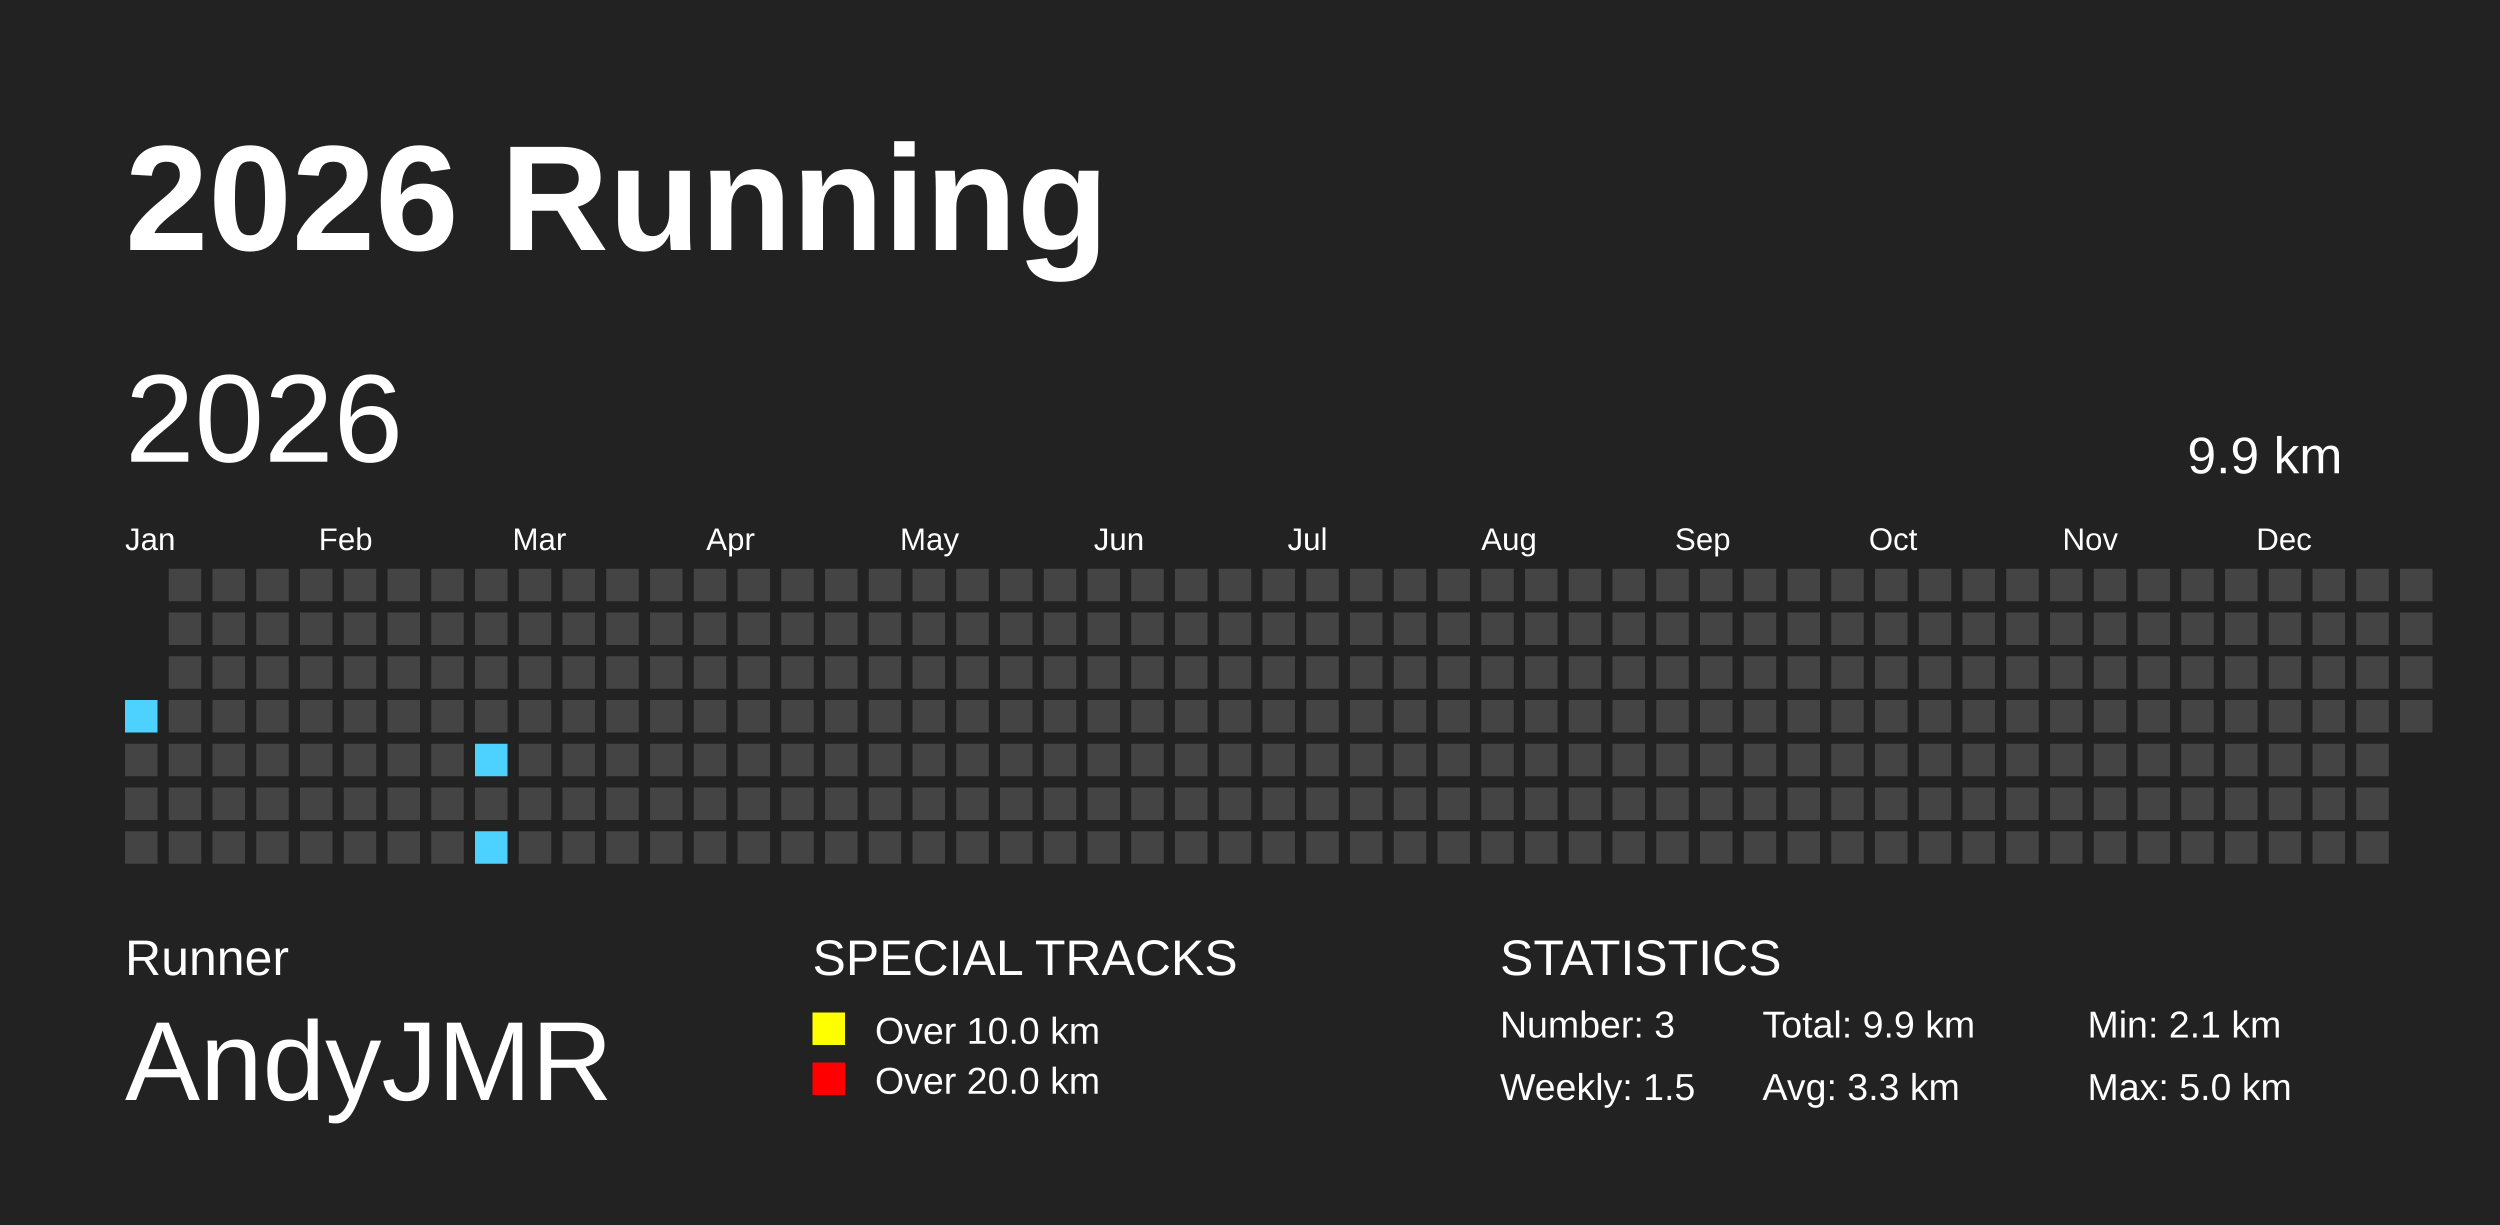
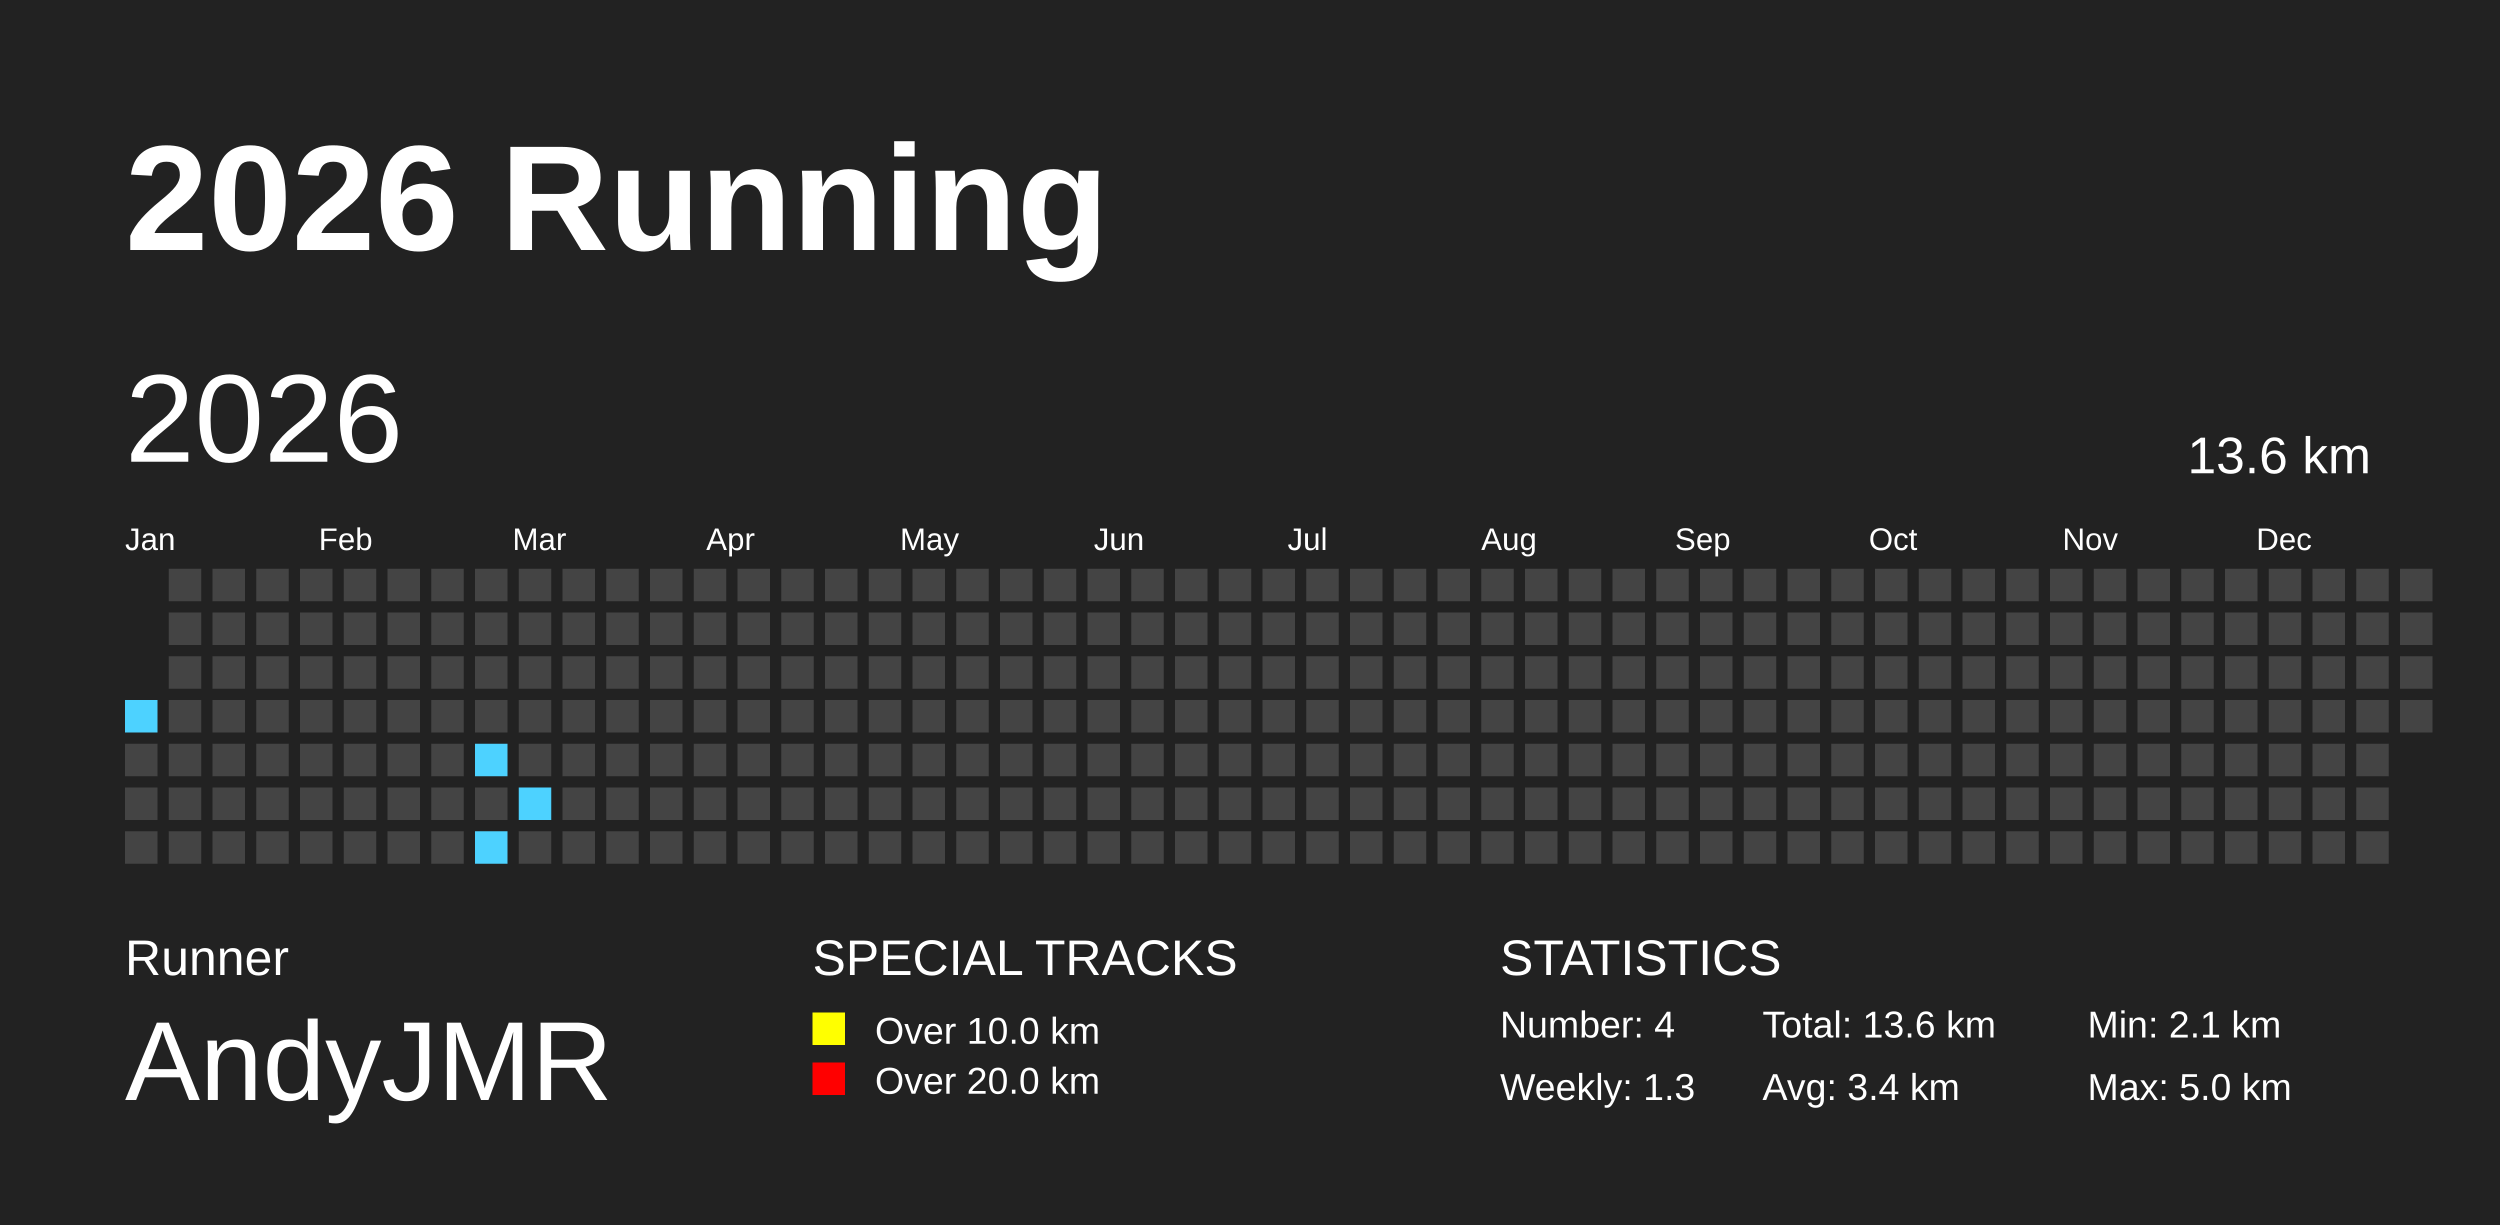
<svg xmlns="http://www.w3.org/2000/svg" baseProfile="full" height="98mm" version="1.1" viewBox="0,0,200,98" width="200mm">
  <defs />
  <rect fill="#222222" height="98" width="200" x="0" y="0" />
  <text fill="#FFFFFF" style="font-size:12px; font-family:Arial; font-weight:bold;" x="10" y="20">2026 Running</text>
  <text fill="#FFFFFF" style="font-size:4px; font-family:Arial" x="10" y="78">Runner</text>
  <text fill="#FFFFFF" style="font-size:9px; font-family:Arial" x="10" y="88">AndyJMR</text>
  <text fill="#FFFFFF" style="font-size:4px; font-family:Arial" x="65" y="78">SPECIAL TRACKS</text>
  <rect fill="yellow" height="2.6" width="2.6" x="65" y="81" />
  <text fill="#FFFFFF" style="font-size:3px; font-family:Arial" x="70" y="83.5">Over 10.0 km</text>
  <rect fill="red" height="2.6" width="2.6" x="65" y="85" />
  <text fill="#FFFFFF" style="font-size:3px; font-family:Arial" x="70" y="87.5">Over 20.0 km</text>
  <text fill="#FFFFFF" style="font-size:4px; font-family:Arial" x="120" y="78">STATISTICS</text>
-   <text fill="#FFFFFF" style="font-size:3px; font-family:Arial" x="120" y="83">Number: 3</text>
-   <text fill="#FFFFFF" style="font-size:3px; font-family:Arial" x="120" y="88">Weekly: 1.5</text>
-   <text fill="#FFFFFF" style="font-size:3px; font-family:Arial" x="141" y="83">Total: 9.9 km</text>
-   <text fill="#FFFFFF" style="font-size:3px; font-family:Arial" x="141" y="88">Avg: 3.3 km</text>
+   <text fill="#FFFFFF" style="font-size:3px; font-family:Arial" x="120" y="83">Number: 4</text>
+   <text fill="#FFFFFF" style="font-size:3px; font-family:Arial" x="120" y="88">Weekly: 1.3</text>
+   <text fill="#FFFFFF" style="font-size:3px; font-family:Arial" x="141" y="83">Total: 13.6 km</text>
+   <text fill="#FFFFFF" style="font-size:3px; font-family:Arial" x="141" y="88">Avg: 3.4 km</text>
  <text fill="#FFFFFF" style="font-size:3px; font-family:Arial" x="167" y="83">Min: 2.1 km</text>
  <text fill="#FFFFFF" style="font-size:3px; font-family:Arial" x="167" y="88">Max: 5.0 km</text>
  <text dominant-baseline="hanging" fill="#FFFFFF" style="font-size:10.0px; font-family:Arial;" x="10" y="30">2026</text>
-   <text dominant-baseline="hanging" fill="#FFFFFF" style="font-size:4.125px; font-family:Arial;" x="175" y="35">9.9 km</text>
+   <text dominant-baseline="hanging" fill="#FFFFFF" style="font-size:4.125px; font-family:Arial;" x="175" y="35">13.6 km</text>
  <text fill="#FFFFFF" style="font-size:2.5px; font-family:Arial" x="10.0" y="44">Jan</text>
  <text fill="#FFFFFF" style="font-size:2.5px; font-family:Arial" x="25.5" y="44">Feb</text>
  <text fill="#FFFFFF" style="font-size:2.5px; font-family:Arial" x="41.0" y="44">Mar</text>
  <text fill="#FFFFFF" style="font-size:2.5px; font-family:Arial" x="56.5" y="44">Apr</text>
  <text fill="#FFFFFF" style="font-size:2.5px; font-family:Arial" x="72.0" y="44">May</text>
  <text fill="#FFFFFF" style="font-size:2.5px; font-family:Arial" x="87.5" y="44">Jun</text>
  <text fill="#FFFFFF" style="font-size:2.5px; font-family:Arial" x="103.0" y="44">Jul</text>
  <text fill="#FFFFFF" style="font-size:2.5px; font-family:Arial" x="118.5" y="44">Aug</text>
  <text fill="#FFFFFF" style="font-size:2.5px; font-family:Arial" x="134.0" y="44">Sep</text>
  <text fill="#FFFFFF" style="font-size:2.5px; font-family:Arial" x="149.5" y="44">Oct</text>
  <text fill="#FFFFFF" style="font-size:2.5px; font-family:Arial" x="165.0" y="44">Nov</text>
  <text fill="#FFFFFF" style="font-size:2.5px; font-family:Arial" x="180.5" y="44">Dec</text>
  <rect fill="#4DD2FF" height="2.6" width="2.6" x="10.0" y="56.0" />
  <rect fill="#444444" height="2.6" width="2.6" x="10.0" y="59.5" />
  <rect fill="#444444" height="2.6" width="2.6" x="10.0" y="63.0" />
  <rect fill="#444444" height="2.6" width="2.6" x="10.0" y="66.5" />
  <rect fill="#444444" height="2.6" width="2.6" x="13.5" y="45.5" />
  <rect fill="#444444" height="2.6" width="2.6" x="13.5" y="49.0" />
  <rect fill="#444444" height="2.6" width="2.6" x="13.5" y="52.5" />
  <rect fill="#444444" height="2.6" width="2.6" x="13.5" y="56.0" />
  <rect fill="#444444" height="2.6" width="2.6" x="13.5" y="59.5" />
  <rect fill="#444444" height="2.6" width="2.6" x="13.5" y="63.0" />
  <rect fill="#444444" height="2.6" width="2.6" x="13.5" y="66.5" />
  <rect fill="#444444" height="2.6" width="2.6" x="17.0" y="45.5" />
  <rect fill="#444444" height="2.6" width="2.6" x="17.0" y="49.0" />
  <rect fill="#444444" height="2.6" width="2.6" x="17.0" y="52.5" />
  <rect fill="#444444" height="2.6" width="2.6" x="17.0" y="56.0" />
  <rect fill="#444444" height="2.6" width="2.6" x="17.0" y="59.5" />
  <rect fill="#444444" height="2.6" width="2.6" x="17.0" y="63.0" />
  <rect fill="#444444" height="2.6" width="2.6" x="17.0" y="66.5" />
  <rect fill="#444444" height="2.6" width="2.6" x="20.5" y="45.5" />
  <rect fill="#444444" height="2.6" width="2.6" x="20.5" y="49.0" />
  <rect fill="#444444" height="2.6" width="2.6" x="20.5" y="52.5" />
  <rect fill="#444444" height="2.6" width="2.6" x="20.5" y="56.0" />
  <rect fill="#444444" height="2.6" width="2.6" x="20.5" y="59.5" />
  <rect fill="#444444" height="2.6" width="2.6" x="20.5" y="63.0" />
  <rect fill="#444444" height="2.6" width="2.6" x="20.5" y="66.5" />
  <rect fill="#444444" height="2.6" width="2.6" x="24.0" y="45.5" />
  <rect fill="#444444" height="2.6" width="2.6" x="24.0" y="49.0" />
  <rect fill="#444444" height="2.6" width="2.6" x="24.0" y="52.5" />
  <rect fill="#444444" height="2.6" width="2.6" x="24.0" y="56.0" />
  <rect fill="#444444" height="2.6" width="2.6" x="24.0" y="59.5" />
  <rect fill="#444444" height="2.6" width="2.6" x="24.0" y="63.0" />
  <rect fill="#444444" height="2.6" width="2.6" x="24.0" y="66.5" />
  <rect fill="#444444" height="2.6" width="2.6" x="27.5" y="45.5" />
  <rect fill="#444444" height="2.6" width="2.6" x="27.5" y="49.0" />
  <rect fill="#444444" height="2.6" width="2.6" x="27.5" y="52.5" />
  <rect fill="#444444" height="2.6" width="2.6" x="27.5" y="56.0" />
  <rect fill="#444444" height="2.6" width="2.6" x="27.5" y="59.5" />
  <rect fill="#444444" height="2.6" width="2.6" x="27.5" y="63.0" />
  <rect fill="#444444" height="2.6" width="2.6" x="27.5" y="66.5" />
  <rect fill="#444444" height="2.6" width="2.6" x="31.0" y="45.5" />
  <rect fill="#444444" height="2.6" width="2.6" x="31.0" y="49.0" />
  <rect fill="#444444" height="2.6" width="2.6" x="31.0" y="52.5" />
  <rect fill="#444444" height="2.6" width="2.6" x="31.0" y="56.0" />
  <rect fill="#444444" height="2.6" width="2.6" x="31.0" y="59.5" />
  <rect fill="#444444" height="2.6" width="2.6" x="31.0" y="63.0" />
  <rect fill="#444444" height="2.6" width="2.6" x="31.0" y="66.5" />
  <rect fill="#444444" height="2.6" width="2.6" x="34.5" y="45.5" />
  <rect fill="#444444" height="2.6" width="2.6" x="34.5" y="49.0" />
  <rect fill="#444444" height="2.6" width="2.6" x="34.5" y="52.5" />
  <rect fill="#444444" height="2.6" width="2.6" x="34.5" y="56.0" />
  <rect fill="#444444" height="2.6" width="2.6" x="34.5" y="59.5" />
  <rect fill="#444444" height="2.6" width="2.6" x="34.5" y="63.0" />
  <rect fill="#444444" height="2.6" width="2.6" x="34.5" y="66.5" />
  <rect fill="#444444" height="2.6" width="2.6" x="38.0" y="45.5" />
  <rect fill="#444444" height="2.6" width="2.6" x="38.0" y="49.0" />
  <rect fill="#444444" height="2.6" width="2.6" x="38.0" y="52.5" />
  <rect fill="#444444" height="2.6" width="2.6" x="38.0" y="56.0" />
  <rect fill="#4DD2FF" height="2.6" width="2.6" x="38.0" y="59.5" />
  <rect fill="#444444" height="2.6" width="2.6" x="38.0" y="63.0" />
  <rect fill="#4DD2FF" height="2.6" width="2.6" x="38.0" y="66.5" />
  <rect fill="#444444" height="2.6" width="2.6" x="41.5" y="45.5" />
  <rect fill="#444444" height="2.6" width="2.6" x="41.5" y="49.0" />
  <rect fill="#444444" height="2.6" width="2.6" x="41.5" y="52.5" />
  <rect fill="#444444" height="2.6" width="2.6" x="41.5" y="56.0" />
  <rect fill="#444444" height="2.6" width="2.6" x="41.5" y="59.5" />
-   <rect fill="#444444" height="2.6" width="2.6" x="41.5" y="63.0" />
+   <rect fill="#4DD2FF" height="2.6" width="2.6" x="41.5" y="63.0" />
  <rect fill="#444444" height="2.6" width="2.6" x="41.5" y="66.5" />
  <rect fill="#444444" height="2.6" width="2.6" x="45.0" y="45.5" />
  <rect fill="#444444" height="2.6" width="2.6" x="45.0" y="49.0" />
  <rect fill="#444444" height="2.6" width="2.6" x="45.0" y="52.5" />
  <rect fill="#444444" height="2.6" width="2.6" x="45.0" y="56.0" />
  <rect fill="#444444" height="2.6" width="2.6" x="45.0" y="59.5" />
  <rect fill="#444444" height="2.6" width="2.6" x="45.0" y="63.0" />
  <rect fill="#444444" height="2.6" width="2.6" x="45.0" y="66.5" />
  <rect fill="#444444" height="2.6" width="2.6" x="48.5" y="45.5" />
  <rect fill="#444444" height="2.6" width="2.6" x="48.5" y="49.0" />
  <rect fill="#444444" height="2.6" width="2.6" x="48.5" y="52.5" />
  <rect fill="#444444" height="2.6" width="2.6" x="48.5" y="56.0" />
  <rect fill="#444444" height="2.6" width="2.6" x="48.5" y="59.5" />
  <rect fill="#444444" height="2.6" width="2.6" x="48.5" y="63.0" />
  <rect fill="#444444" height="2.6" width="2.6" x="48.5" y="66.5" />
  <rect fill="#444444" height="2.6" width="2.6" x="52.0" y="45.5" />
  <rect fill="#444444" height="2.6" width="2.6" x="52.0" y="49.0" />
  <rect fill="#444444" height="2.6" width="2.6" x="52.0" y="52.5" />
  <rect fill="#444444" height="2.6" width="2.6" x="52.0" y="56.0" />
  <rect fill="#444444" height="2.6" width="2.6" x="52.0" y="59.5" />
  <rect fill="#444444" height="2.6" width="2.6" x="52.0" y="63.0" />
  <rect fill="#444444" height="2.6" width="2.6" x="52.0" y="66.5" />
  <rect fill="#444444" height="2.6" width="2.6" x="55.5" y="45.5" />
  <rect fill="#444444" height="2.6" width="2.6" x="55.5" y="49.0" />
  <rect fill="#444444" height="2.6" width="2.6" x="55.5" y="52.5" />
  <rect fill="#444444" height="2.6" width="2.6" x="55.5" y="56.0" />
  <rect fill="#444444" height="2.6" width="2.6" x="55.5" y="59.5" />
  <rect fill="#444444" height="2.6" width="2.6" x="55.5" y="63.0" />
  <rect fill="#444444" height="2.6" width="2.6" x="55.5" y="66.5" />
  <rect fill="#444444" height="2.6" width="2.6" x="59.0" y="45.5" />
  <rect fill="#444444" height="2.6" width="2.6" x="59.0" y="49.0" />
  <rect fill="#444444" height="2.6" width="2.6" x="59.0" y="52.5" />
  <rect fill="#444444" height="2.6" width="2.6" x="59.0" y="56.0" />
  <rect fill="#444444" height="2.6" width="2.6" x="59.0" y="59.5" />
  <rect fill="#444444" height="2.6" width="2.6" x="59.0" y="63.0" />
  <rect fill="#444444" height="2.6" width="2.6" x="59.0" y="66.5" />
  <rect fill="#444444" height="2.6" width="2.6" x="62.5" y="45.5" />
  <rect fill="#444444" height="2.6" width="2.6" x="62.5" y="49.0" />
  <rect fill="#444444" height="2.6" width="2.6" x="62.5" y="52.5" />
  <rect fill="#444444" height="2.6" width="2.6" x="62.5" y="56.0" />
  <rect fill="#444444" height="2.6" width="2.6" x="62.5" y="59.5" />
  <rect fill="#444444" height="2.6" width="2.6" x="62.5" y="63.0" />
  <rect fill="#444444" height="2.6" width="2.6" x="62.5" y="66.5" />
  <rect fill="#444444" height="2.6" width="2.6" x="66.0" y="45.5" />
  <rect fill="#444444" height="2.6" width="2.6" x="66.0" y="49.0" />
  <rect fill="#444444" height="2.6" width="2.6" x="66.0" y="52.5" />
  <rect fill="#444444" height="2.6" width="2.6" x="66.0" y="56.0" />
  <rect fill="#444444" height="2.6" width="2.6" x="66.0" y="59.5" />
  <rect fill="#444444" height="2.6" width="2.6" x="66.0" y="63.0" />
  <rect fill="#444444" height="2.6" width="2.6" x="66.0" y="66.5" />
  <rect fill="#444444" height="2.6" width="2.6" x="69.5" y="45.5" />
  <rect fill="#444444" height="2.6" width="2.6" x="69.5" y="49.0" />
  <rect fill="#444444" height="2.6" width="2.6" x="69.5" y="52.5" />
  <rect fill="#444444" height="2.6" width="2.6" x="69.5" y="56.0" />
  <rect fill="#444444" height="2.6" width="2.6" x="69.5" y="59.5" />
  <rect fill="#444444" height="2.6" width="2.6" x="69.5" y="63.0" />
  <rect fill="#444444" height="2.6" width="2.6" x="69.5" y="66.5" />
  <rect fill="#444444" height="2.6" width="2.6" x="73.0" y="45.5" />
  <rect fill="#444444" height="2.6" width="2.6" x="73.0" y="49.0" />
  <rect fill="#444444" height="2.6" width="2.6" x="73.0" y="52.5" />
  <rect fill="#444444" height="2.6" width="2.6" x="73.0" y="56.0" />
  <rect fill="#444444" height="2.6" width="2.6" x="73.0" y="59.5" />
  <rect fill="#444444" height="2.6" width="2.6" x="73.0" y="63.0" />
  <rect fill="#444444" height="2.6" width="2.6" x="73.0" y="66.5" />
  <rect fill="#444444" height="2.6" width="2.6" x="76.5" y="45.5" />
  <rect fill="#444444" height="2.6" width="2.6" x="76.5" y="49.0" />
  <rect fill="#444444" height="2.6" width="2.6" x="76.5" y="52.5" />
  <rect fill="#444444" height="2.6" width="2.6" x="76.5" y="56.0" />
  <rect fill="#444444" height="2.6" width="2.6" x="76.5" y="59.5" />
  <rect fill="#444444" height="2.6" width="2.6" x="76.5" y="63.0" />
  <rect fill="#444444" height="2.6" width="2.6" x="76.5" y="66.5" />
  <rect fill="#444444" height="2.6" width="2.6" x="80.0" y="45.5" />
  <rect fill="#444444" height="2.6" width="2.6" x="80.0" y="49.0" />
  <rect fill="#444444" height="2.6" width="2.6" x="80.0" y="52.5" />
  <rect fill="#444444" height="2.6" width="2.6" x="80.0" y="56.0" />
  <rect fill="#444444" height="2.6" width="2.6" x="80.0" y="59.5" />
  <rect fill="#444444" height="2.6" width="2.6" x="80.0" y="63.0" />
  <rect fill="#444444" height="2.6" width="2.6" x="80.0" y="66.5" />
  <rect fill="#444444" height="2.6" width="2.6" x="83.5" y="45.5" />
  <rect fill="#444444" height="2.6" width="2.6" x="83.5" y="49.0" />
  <rect fill="#444444" height="2.6" width="2.6" x="83.5" y="52.5" />
  <rect fill="#444444" height="2.6" width="2.6" x="83.5" y="56.0" />
  <rect fill="#444444" height="2.6" width="2.6" x="83.5" y="59.5" />
  <rect fill="#444444" height="2.6" width="2.6" x="83.5" y="63.0" />
  <rect fill="#444444" height="2.6" width="2.6" x="83.5" y="66.5" />
  <rect fill="#444444" height="2.6" width="2.6" x="87.0" y="45.5" />
  <rect fill="#444444" height="2.6" width="2.6" x="87.0" y="49.0" />
  <rect fill="#444444" height="2.6" width="2.6" x="87.0" y="52.5" />
  <rect fill="#444444" height="2.6" width="2.6" x="87.0" y="56.0" />
  <rect fill="#444444" height="2.6" width="2.6" x="87.0" y="59.5" />
  <rect fill="#444444" height="2.6" width="2.6" x="87.0" y="63.0" />
  <rect fill="#444444" height="2.6" width="2.6" x="87.0" y="66.5" />
  <rect fill="#444444" height="2.6" width="2.6" x="90.5" y="45.5" />
  <rect fill="#444444" height="2.6" width="2.6" x="90.5" y="49.0" />
  <rect fill="#444444" height="2.6" width="2.6" x="90.5" y="52.5" />
  <rect fill="#444444" height="2.6" width="2.6" x="90.5" y="56.0" />
  <rect fill="#444444" height="2.6" width="2.6" x="90.5" y="59.5" />
  <rect fill="#444444" height="2.6" width="2.6" x="90.5" y="63.0" />
  <rect fill="#444444" height="2.6" width="2.6" x="90.5" y="66.5" />
  <rect fill="#444444" height="2.6" width="2.6" x="94.0" y="45.5" />
  <rect fill="#444444" height="2.6" width="2.6" x="94.0" y="49.0" />
  <rect fill="#444444" height="2.6" width="2.6" x="94.0" y="52.5" />
  <rect fill="#444444" height="2.6" width="2.6" x="94.0" y="56.0" />
  <rect fill="#444444" height="2.6" width="2.6" x="94.0" y="59.5" />
  <rect fill="#444444" height="2.6" width="2.6" x="94.0" y="63.0" />
  <rect fill="#444444" height="2.6" width="2.6" x="94.0" y="66.5" />
  <rect fill="#444444" height="2.6" width="2.6" x="97.5" y="45.5" />
  <rect fill="#444444" height="2.6" width="2.6" x="97.5" y="49.0" />
  <rect fill="#444444" height="2.6" width="2.6" x="97.5" y="52.5" />
  <rect fill="#444444" height="2.6" width="2.6" x="97.5" y="56.0" />
  <rect fill="#444444" height="2.6" width="2.6" x="97.5" y="59.5" />
  <rect fill="#444444" height="2.6" width="2.6" x="97.5" y="63.0" />
  <rect fill="#444444" height="2.6" width="2.6" x="97.5" y="66.5" />
  <rect fill="#444444" height="2.6" width="2.6" x="101.0" y="45.5" />
  <rect fill="#444444" height="2.6" width="2.6" x="101.0" y="49.0" />
  <rect fill="#444444" height="2.6" width="2.6" x="101.0" y="52.5" />
  <rect fill="#444444" height="2.6" width="2.6" x="101.0" y="56.0" />
  <rect fill="#444444" height="2.6" width="2.6" x="101.0" y="59.5" />
  <rect fill="#444444" height="2.6" width="2.6" x="101.0" y="63.0" />
  <rect fill="#444444" height="2.6" width="2.6" x="101.0" y="66.5" />
  <rect fill="#444444" height="2.6" width="2.6" x="104.5" y="45.5" />
  <rect fill="#444444" height="2.6" width="2.6" x="104.5" y="49.0" />
  <rect fill="#444444" height="2.6" width="2.6" x="104.5" y="52.5" />
  <rect fill="#444444" height="2.6" width="2.6" x="104.5" y="56.0" />
  <rect fill="#444444" height="2.6" width="2.6" x="104.5" y="59.5" />
  <rect fill="#444444" height="2.6" width="2.6" x="104.5" y="63.0" />
  <rect fill="#444444" height="2.6" width="2.6" x="104.5" y="66.5" />
  <rect fill="#444444" height="2.6" width="2.6" x="108.0" y="45.5" />
  <rect fill="#444444" height="2.6" width="2.6" x="108.0" y="49.0" />
  <rect fill="#444444" height="2.6" width="2.6" x="108.0" y="52.5" />
  <rect fill="#444444" height="2.6" width="2.6" x="108.0" y="56.0" />
  <rect fill="#444444" height="2.6" width="2.6" x="108.0" y="59.5" />
  <rect fill="#444444" height="2.6" width="2.6" x="108.0" y="63.0" />
  <rect fill="#444444" height="2.6" width="2.6" x="108.0" y="66.5" />
  <rect fill="#444444" height="2.6" width="2.6" x="111.5" y="45.5" />
  <rect fill="#444444" height="2.6" width="2.6" x="111.5" y="49.0" />
  <rect fill="#444444" height="2.6" width="2.6" x="111.5" y="52.5" />
  <rect fill="#444444" height="2.6" width="2.6" x="111.5" y="56.0" />
  <rect fill="#444444" height="2.6" width="2.6" x="111.5" y="59.5" />
  <rect fill="#444444" height="2.6" width="2.6" x="111.5" y="63.0" />
  <rect fill="#444444" height="2.6" width="2.6" x="111.5" y="66.5" />
  <rect fill="#444444" height="2.6" width="2.6" x="115.0" y="45.5" />
  <rect fill="#444444" height="2.6" width="2.6" x="115.0" y="49.0" />
  <rect fill="#444444" height="2.6" width="2.6" x="115.0" y="52.5" />
  <rect fill="#444444" height="2.6" width="2.6" x="115.0" y="56.0" />
  <rect fill="#444444" height="2.6" width="2.6" x="115.0" y="59.5" />
  <rect fill="#444444" height="2.6" width="2.6" x="115.0" y="63.0" />
  <rect fill="#444444" height="2.6" width="2.6" x="115.0" y="66.5" />
  <rect fill="#444444" height="2.6" width="2.6" x="118.5" y="45.5" />
  <rect fill="#444444" height="2.6" width="2.6" x="118.5" y="49.0" />
  <rect fill="#444444" height="2.6" width="2.6" x="118.5" y="52.5" />
  <rect fill="#444444" height="2.6" width="2.6" x="118.5" y="56.0" />
  <rect fill="#444444" height="2.6" width="2.6" x="118.5" y="59.5" />
  <rect fill="#444444" height="2.6" width="2.6" x="118.5" y="63.0" />
  <rect fill="#444444" height="2.6" width="2.6" x="118.5" y="66.5" />
  <rect fill="#444444" height="2.6" width="2.6" x="122.0" y="45.5" />
  <rect fill="#444444" height="2.6" width="2.6" x="122.0" y="49.0" />
  <rect fill="#444444" height="2.6" width="2.6" x="122.0" y="52.5" />
  <rect fill="#444444" height="2.6" width="2.6" x="122.0" y="56.0" />
  <rect fill="#444444" height="2.6" width="2.6" x="122.0" y="59.5" />
  <rect fill="#444444" height="2.6" width="2.6" x="122.0" y="63.0" />
  <rect fill="#444444" height="2.6" width="2.6" x="122.0" y="66.5" />
  <rect fill="#444444" height="2.6" width="2.6" x="125.5" y="45.5" />
  <rect fill="#444444" height="2.6" width="2.6" x="125.5" y="49.0" />
  <rect fill="#444444" height="2.6" width="2.6" x="125.5" y="52.5" />
  <rect fill="#444444" height="2.6" width="2.6" x="125.5" y="56.0" />
  <rect fill="#444444" height="2.6" width="2.6" x="125.5" y="59.5" />
  <rect fill="#444444" height="2.6" width="2.6" x="125.5" y="63.0" />
  <rect fill="#444444" height="2.6" width="2.6" x="125.5" y="66.5" />
  <rect fill="#444444" height="2.6" width="2.6" x="129.0" y="45.5" />
  <rect fill="#444444" height="2.6" width="2.6" x="129.0" y="49.0" />
  <rect fill="#444444" height="2.6" width="2.6" x="129.0" y="52.5" />
  <rect fill="#444444" height="2.6" width="2.6" x="129.0" y="56.0" />
  <rect fill="#444444" height="2.6" width="2.6" x="129.0" y="59.5" />
  <rect fill="#444444" height="2.6" width="2.6" x="129.0" y="63.0" />
  <rect fill="#444444" height="2.6" width="2.6" x="129.0" y="66.5" />
  <rect fill="#444444" height="2.6" width="2.6" x="132.5" y="45.5" />
  <rect fill="#444444" height="2.6" width="2.6" x="132.5" y="49.0" />
  <rect fill="#444444" height="2.6" width="2.6" x="132.5" y="52.5" />
  <rect fill="#444444" height="2.6" width="2.6" x="132.5" y="56.0" />
  <rect fill="#444444" height="2.6" width="2.6" x="132.5" y="59.5" />
  <rect fill="#444444" height="2.6" width="2.6" x="132.5" y="63.0" />
  <rect fill="#444444" height="2.6" width="2.6" x="132.5" y="66.5" />
  <rect fill="#444444" height="2.6" width="2.6" x="136.0" y="45.5" />
  <rect fill="#444444" height="2.6" width="2.6" x="136.0" y="49.0" />
  <rect fill="#444444" height="2.6" width="2.6" x="136.0" y="52.5" />
  <rect fill="#444444" height="2.6" width="2.6" x="136.0" y="56.0" />
  <rect fill="#444444" height="2.6" width="2.6" x="136.0" y="59.5" />
  <rect fill="#444444" height="2.6" width="2.6" x="136.0" y="63.0" />
  <rect fill="#444444" height="2.6" width="2.6" x="136.0" y="66.5" />
  <rect fill="#444444" height="2.6" width="2.6" x="139.5" y="45.5" />
  <rect fill="#444444" height="2.6" width="2.6" x="139.5" y="49.0" />
  <rect fill="#444444" height="2.6" width="2.6" x="139.5" y="52.5" />
  <rect fill="#444444" height="2.6" width="2.6" x="139.5" y="56.0" />
  <rect fill="#444444" height="2.6" width="2.6" x="139.5" y="59.5" />
  <rect fill="#444444" height="2.6" width="2.6" x="139.5" y="63.0" />
  <rect fill="#444444" height="2.6" width="2.6" x="139.5" y="66.5" />
  <rect fill="#444444" height="2.6" width="2.6" x="143.0" y="45.5" />
  <rect fill="#444444" height="2.6" width="2.6" x="143.0" y="49.0" />
  <rect fill="#444444" height="2.6" width="2.6" x="143.0" y="52.5" />
  <rect fill="#444444" height="2.6" width="2.6" x="143.0" y="56.0" />
  <rect fill="#444444" height="2.6" width="2.6" x="143.0" y="59.5" />
  <rect fill="#444444" height="2.6" width="2.6" x="143.0" y="63.0" />
  <rect fill="#444444" height="2.6" width="2.6" x="143.0" y="66.5" />
  <rect fill="#444444" height="2.6" width="2.6" x="146.5" y="45.5" />
  <rect fill="#444444" height="2.6" width="2.6" x="146.5" y="49.0" />
  <rect fill="#444444" height="2.6" width="2.6" x="146.5" y="52.5" />
  <rect fill="#444444" height="2.6" width="2.6" x="146.5" y="56.0" />
  <rect fill="#444444" height="2.6" width="2.6" x="146.5" y="59.5" />
  <rect fill="#444444" height="2.6" width="2.6" x="146.5" y="63.0" />
  <rect fill="#444444" height="2.6" width="2.6" x="146.5" y="66.5" />
  <rect fill="#444444" height="2.6" width="2.6" x="150.0" y="45.5" />
  <rect fill="#444444" height="2.6" width="2.6" x="150.0" y="49.0" />
  <rect fill="#444444" height="2.6" width="2.6" x="150.0" y="52.5" />
  <rect fill="#444444" height="2.6" width="2.6" x="150.0" y="56.0" />
  <rect fill="#444444" height="2.6" width="2.6" x="150.0" y="59.5" />
  <rect fill="#444444" height="2.6" width="2.6" x="150.0" y="63.0" />
  <rect fill="#444444" height="2.6" width="2.6" x="150.0" y="66.5" />
  <rect fill="#444444" height="2.6" width="2.6" x="153.5" y="45.5" />
  <rect fill="#444444" height="2.6" width="2.6" x="153.5" y="49.0" />
  <rect fill="#444444" height="2.6" width="2.6" x="153.5" y="52.5" />
  <rect fill="#444444" height="2.6" width="2.6" x="153.5" y="56.0" />
  <rect fill="#444444" height="2.6" width="2.6" x="153.5" y="59.5" />
  <rect fill="#444444" height="2.6" width="2.6" x="153.5" y="63.0" />
  <rect fill="#444444" height="2.6" width="2.6" x="153.5" y="66.5" />
  <rect fill="#444444" height="2.6" width="2.6" x="157.0" y="45.5" />
  <rect fill="#444444" height="2.6" width="2.6" x="157.0" y="49.0" />
  <rect fill="#444444" height="2.6" width="2.6" x="157.0" y="52.5" />
  <rect fill="#444444" height="2.6" width="2.6" x="157.0" y="56.0" />
  <rect fill="#444444" height="2.6" width="2.6" x="157.0" y="59.5" />
  <rect fill="#444444" height="2.6" width="2.6" x="157.0" y="63.0" />
  <rect fill="#444444" height="2.6" width="2.6" x="157.0" y="66.5" />
  <rect fill="#444444" height="2.6" width="2.6" x="160.5" y="45.5" />
  <rect fill="#444444" height="2.6" width="2.6" x="160.5" y="49.0" />
  <rect fill="#444444" height="2.6" width="2.6" x="160.5" y="52.5" />
  <rect fill="#444444" height="2.6" width="2.6" x="160.5" y="56.0" />
  <rect fill="#444444" height="2.6" width="2.6" x="160.5" y="59.5" />
  <rect fill="#444444" height="2.6" width="2.6" x="160.5" y="63.0" />
  <rect fill="#444444" height="2.6" width="2.6" x="160.5" y="66.5" />
  <rect fill="#444444" height="2.6" width="2.6" x="164.0" y="45.5" />
  <rect fill="#444444" height="2.6" width="2.6" x="164.0" y="49.0" />
  <rect fill="#444444" height="2.6" width="2.6" x="164.0" y="52.5" />
  <rect fill="#444444" height="2.6" width="2.6" x="164.0" y="56.0" />
  <rect fill="#444444" height="2.6" width="2.6" x="164.0" y="59.5" />
  <rect fill="#444444" height="2.6" width="2.6" x="164.0" y="63.0" />
  <rect fill="#444444" height="2.6" width="2.6" x="164.0" y="66.5" />
  <rect fill="#444444" height="2.6" width="2.6" x="167.5" y="45.5" />
  <rect fill="#444444" height="2.6" width="2.6" x="167.5" y="49.0" />
  <rect fill="#444444" height="2.6" width="2.6" x="167.5" y="52.5" />
  <rect fill="#444444" height="2.6" width="2.6" x="167.5" y="56.0" />
  <rect fill="#444444" height="2.6" width="2.6" x="167.5" y="59.5" />
  <rect fill="#444444" height="2.6" width="2.6" x="167.5" y="63.0" />
  <rect fill="#444444" height="2.6" width="2.6" x="167.5" y="66.5" />
  <rect fill="#444444" height="2.6" width="2.6" x="171.0" y="45.5" />
  <rect fill="#444444" height="2.6" width="2.6" x="171.0" y="49.0" />
  <rect fill="#444444" height="2.6" width="2.6" x="171.0" y="52.5" />
  <rect fill="#444444" height="2.6" width="2.6" x="171.0" y="56.0" />
  <rect fill="#444444" height="2.6" width="2.6" x="171.0" y="59.5" />
  <rect fill="#444444" height="2.6" width="2.6" x="171.0" y="63.0" />
  <rect fill="#444444" height="2.6" width="2.6" x="171.0" y="66.5" />
  <rect fill="#444444" height="2.6" width="2.6" x="174.5" y="45.5" />
  <rect fill="#444444" height="2.6" width="2.6" x="174.5" y="49.0" />
  <rect fill="#444444" height="2.6" width="2.6" x="174.5" y="52.5" />
  <rect fill="#444444" height="2.6" width="2.6" x="174.5" y="56.0" />
  <rect fill="#444444" height="2.6" width="2.6" x="174.5" y="59.5" />
  <rect fill="#444444" height="2.6" width="2.6" x="174.5" y="63.0" />
  <rect fill="#444444" height="2.6" width="2.6" x="174.5" y="66.5" />
  <rect fill="#444444" height="2.6" width="2.6" x="178.0" y="45.5" />
  <rect fill="#444444" height="2.6" width="2.6" x="178.0" y="49.0" />
  <rect fill="#444444" height="2.6" width="2.6" x="178.0" y="52.5" />
  <rect fill="#444444" height="2.6" width="2.6" x="178.0" y="56.0" />
  <rect fill="#444444" height="2.6" width="2.6" x="178.0" y="59.5" />
  <rect fill="#444444" height="2.6" width="2.6" x="178.0" y="63.0" />
  <rect fill="#444444" height="2.6" width="2.6" x="178.0" y="66.5" />
  <rect fill="#444444" height="2.6" width="2.6" x="181.5" y="45.5" />
  <rect fill="#444444" height="2.6" width="2.6" x="181.5" y="49.0" />
  <rect fill="#444444" height="2.6" width="2.6" x="181.5" y="52.5" />
  <rect fill="#444444" height="2.6" width="2.6" x="181.5" y="56.0" />
  <rect fill="#444444" height="2.6" width="2.6" x="181.5" y="59.5" />
  <rect fill="#444444" height="2.6" width="2.6" x="181.5" y="63.0" />
  <rect fill="#444444" height="2.6" width="2.6" x="181.5" y="66.5" />
  <rect fill="#444444" height="2.6" width="2.6" x="185.0" y="45.5" />
  <rect fill="#444444" height="2.6" width="2.6" x="185.0" y="49.0" />
  <rect fill="#444444" height="2.6" width="2.6" x="185.0" y="52.5" />
  <rect fill="#444444" height="2.6" width="2.6" x="185.0" y="56.0" />
  <rect fill="#444444" height="2.6" width="2.6" x="185.0" y="59.5" />
  <rect fill="#444444" height="2.6" width="2.6" x="185.0" y="63.0" />
  <rect fill="#444444" height="2.6" width="2.6" x="185.0" y="66.5" />
  <rect fill="#444444" height="2.6" width="2.6" x="188.5" y="45.5" />
  <rect fill="#444444" height="2.6" width="2.6" x="188.5" y="49.0" />
  <rect fill="#444444" height="2.6" width="2.6" x="188.5" y="52.5" />
  <rect fill="#444444" height="2.6" width="2.6" x="188.5" y="56.0" />
  <rect fill="#444444" height="2.6" width="2.6" x="188.5" y="59.5" />
  <rect fill="#444444" height="2.6" width="2.6" x="188.5" y="63.0" />
  <rect fill="#444444" height="2.6" width="2.6" x="188.5" y="66.5" />
  <rect fill="#444444" height="2.6" width="2.6" x="192.0" y="45.5" />
  <rect fill="#444444" height="2.6" width="2.6" x="192.0" y="49.0" />
  <rect fill="#444444" height="2.6" width="2.6" x="192.0" y="52.5" />
  <rect fill="#444444" height="2.6" width="2.6" x="192.0" y="56.0" />
</svg>
